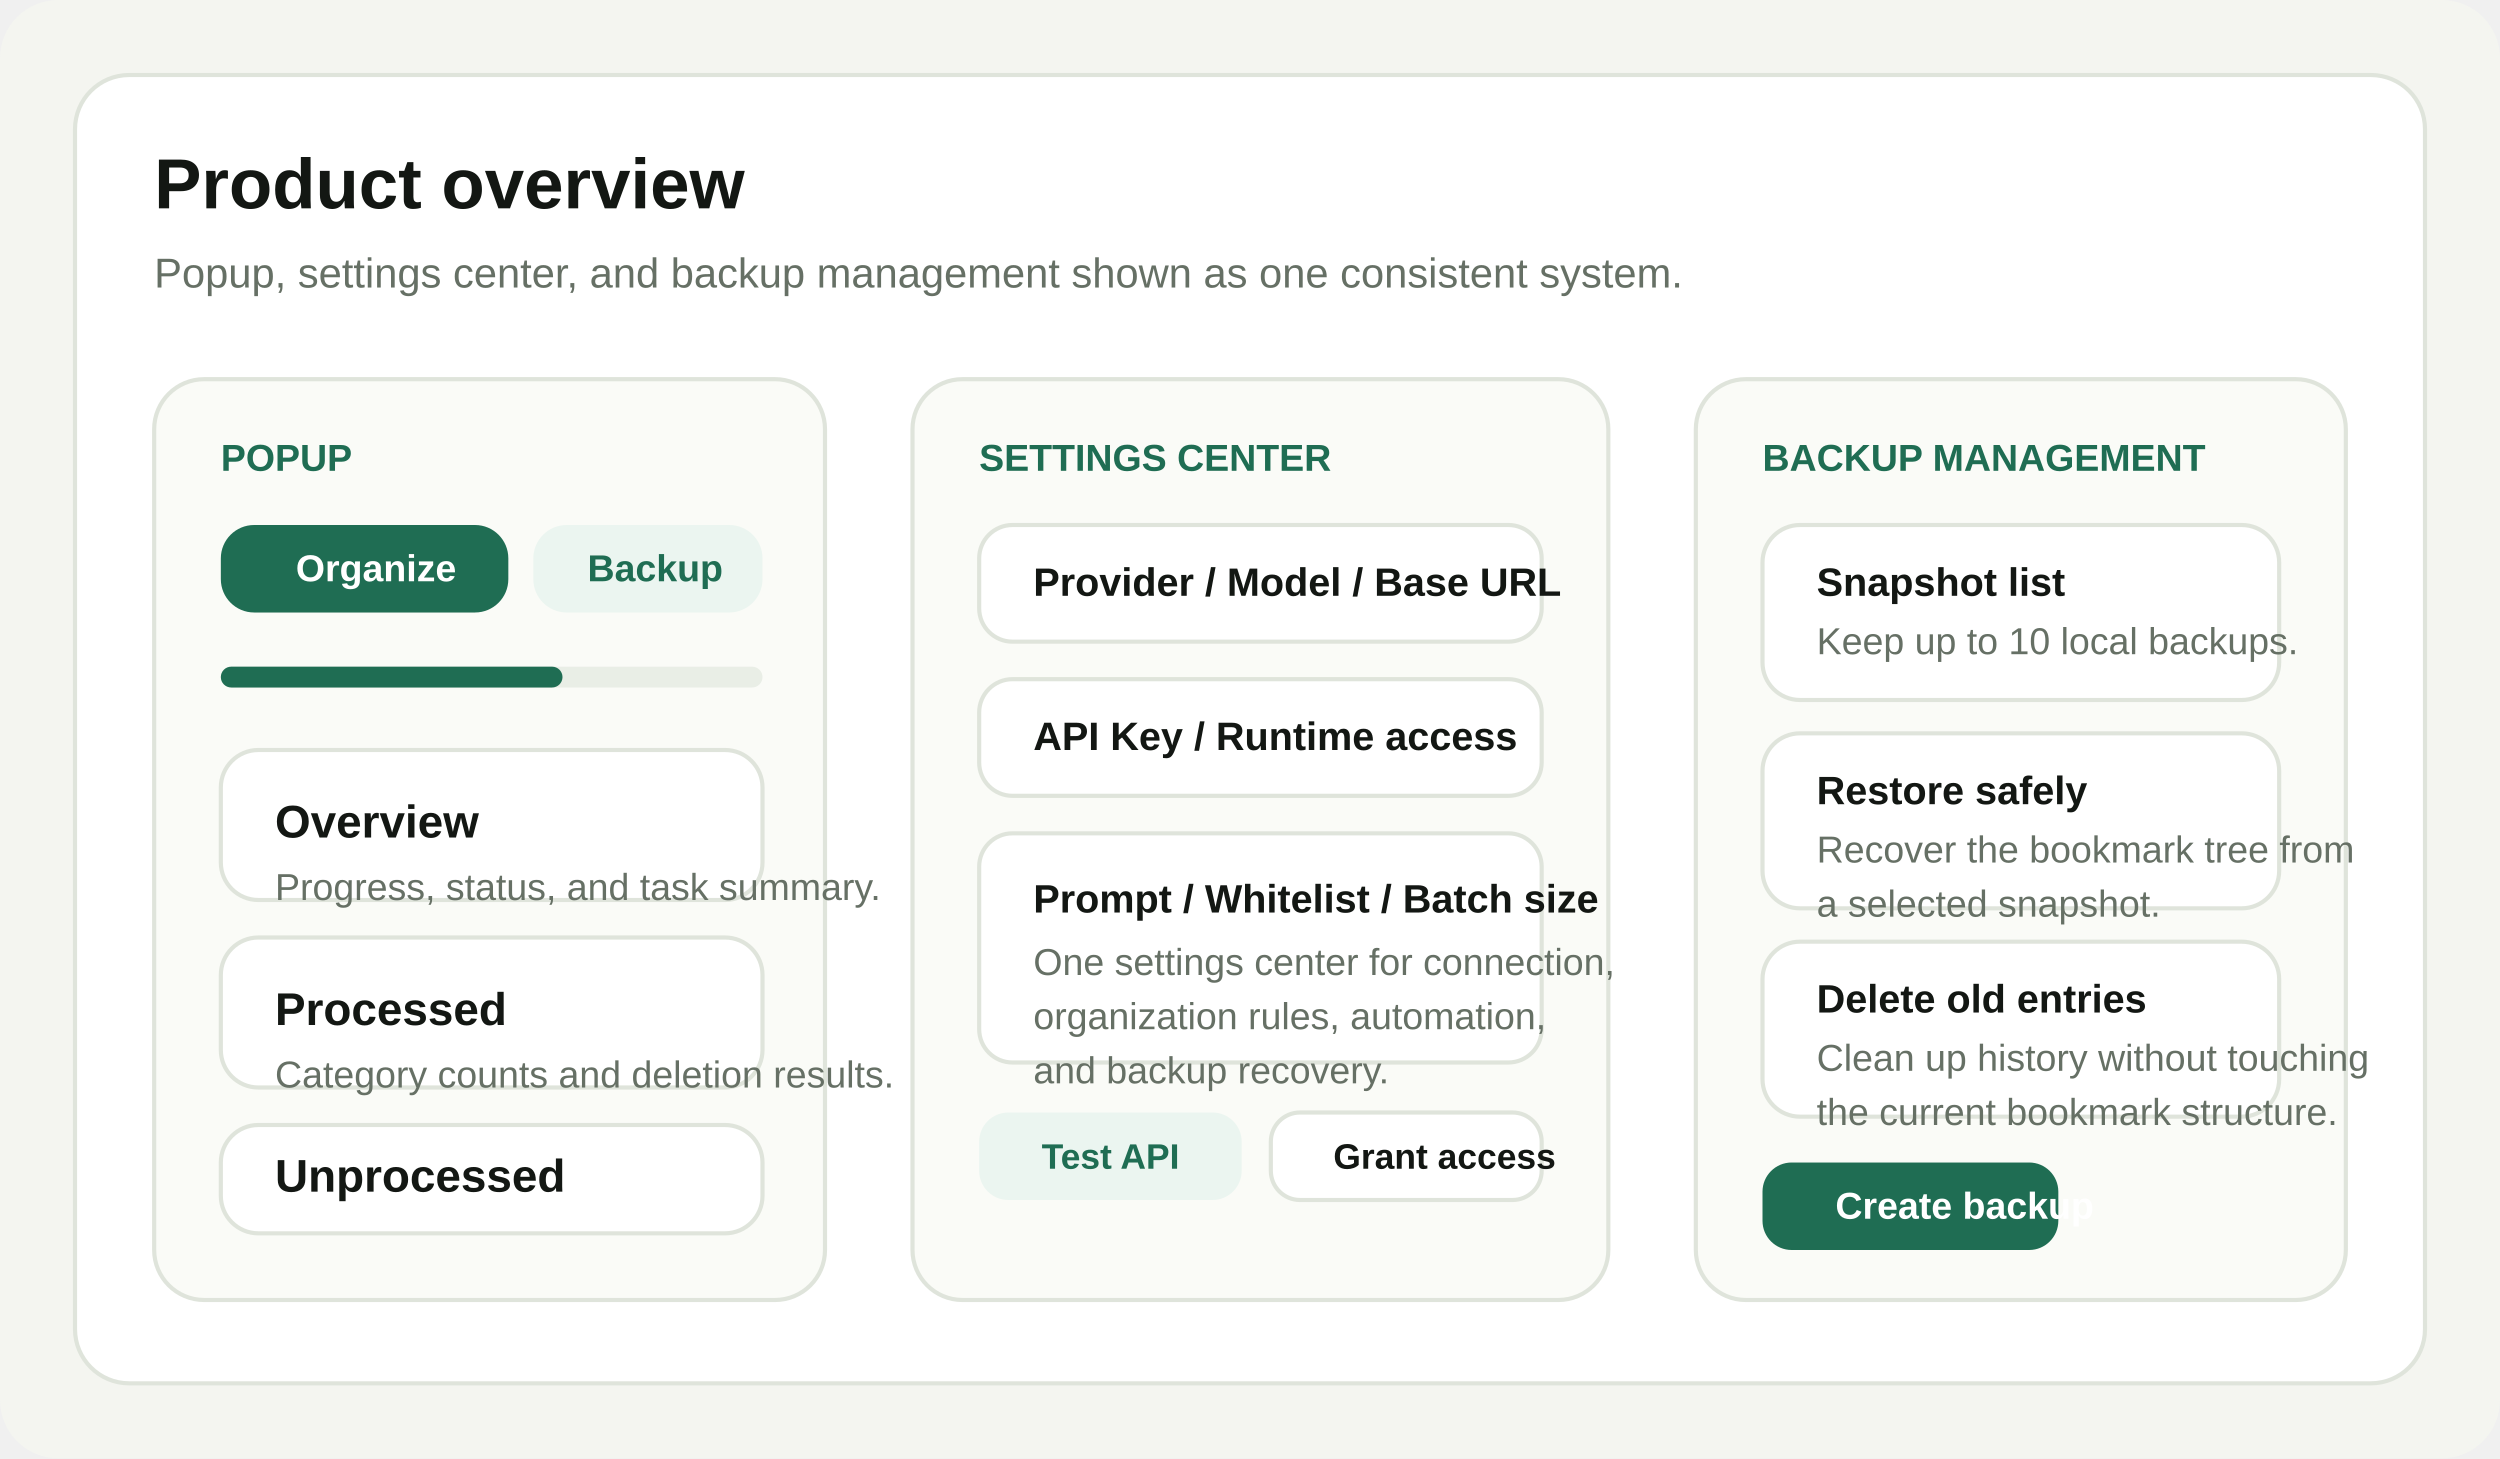
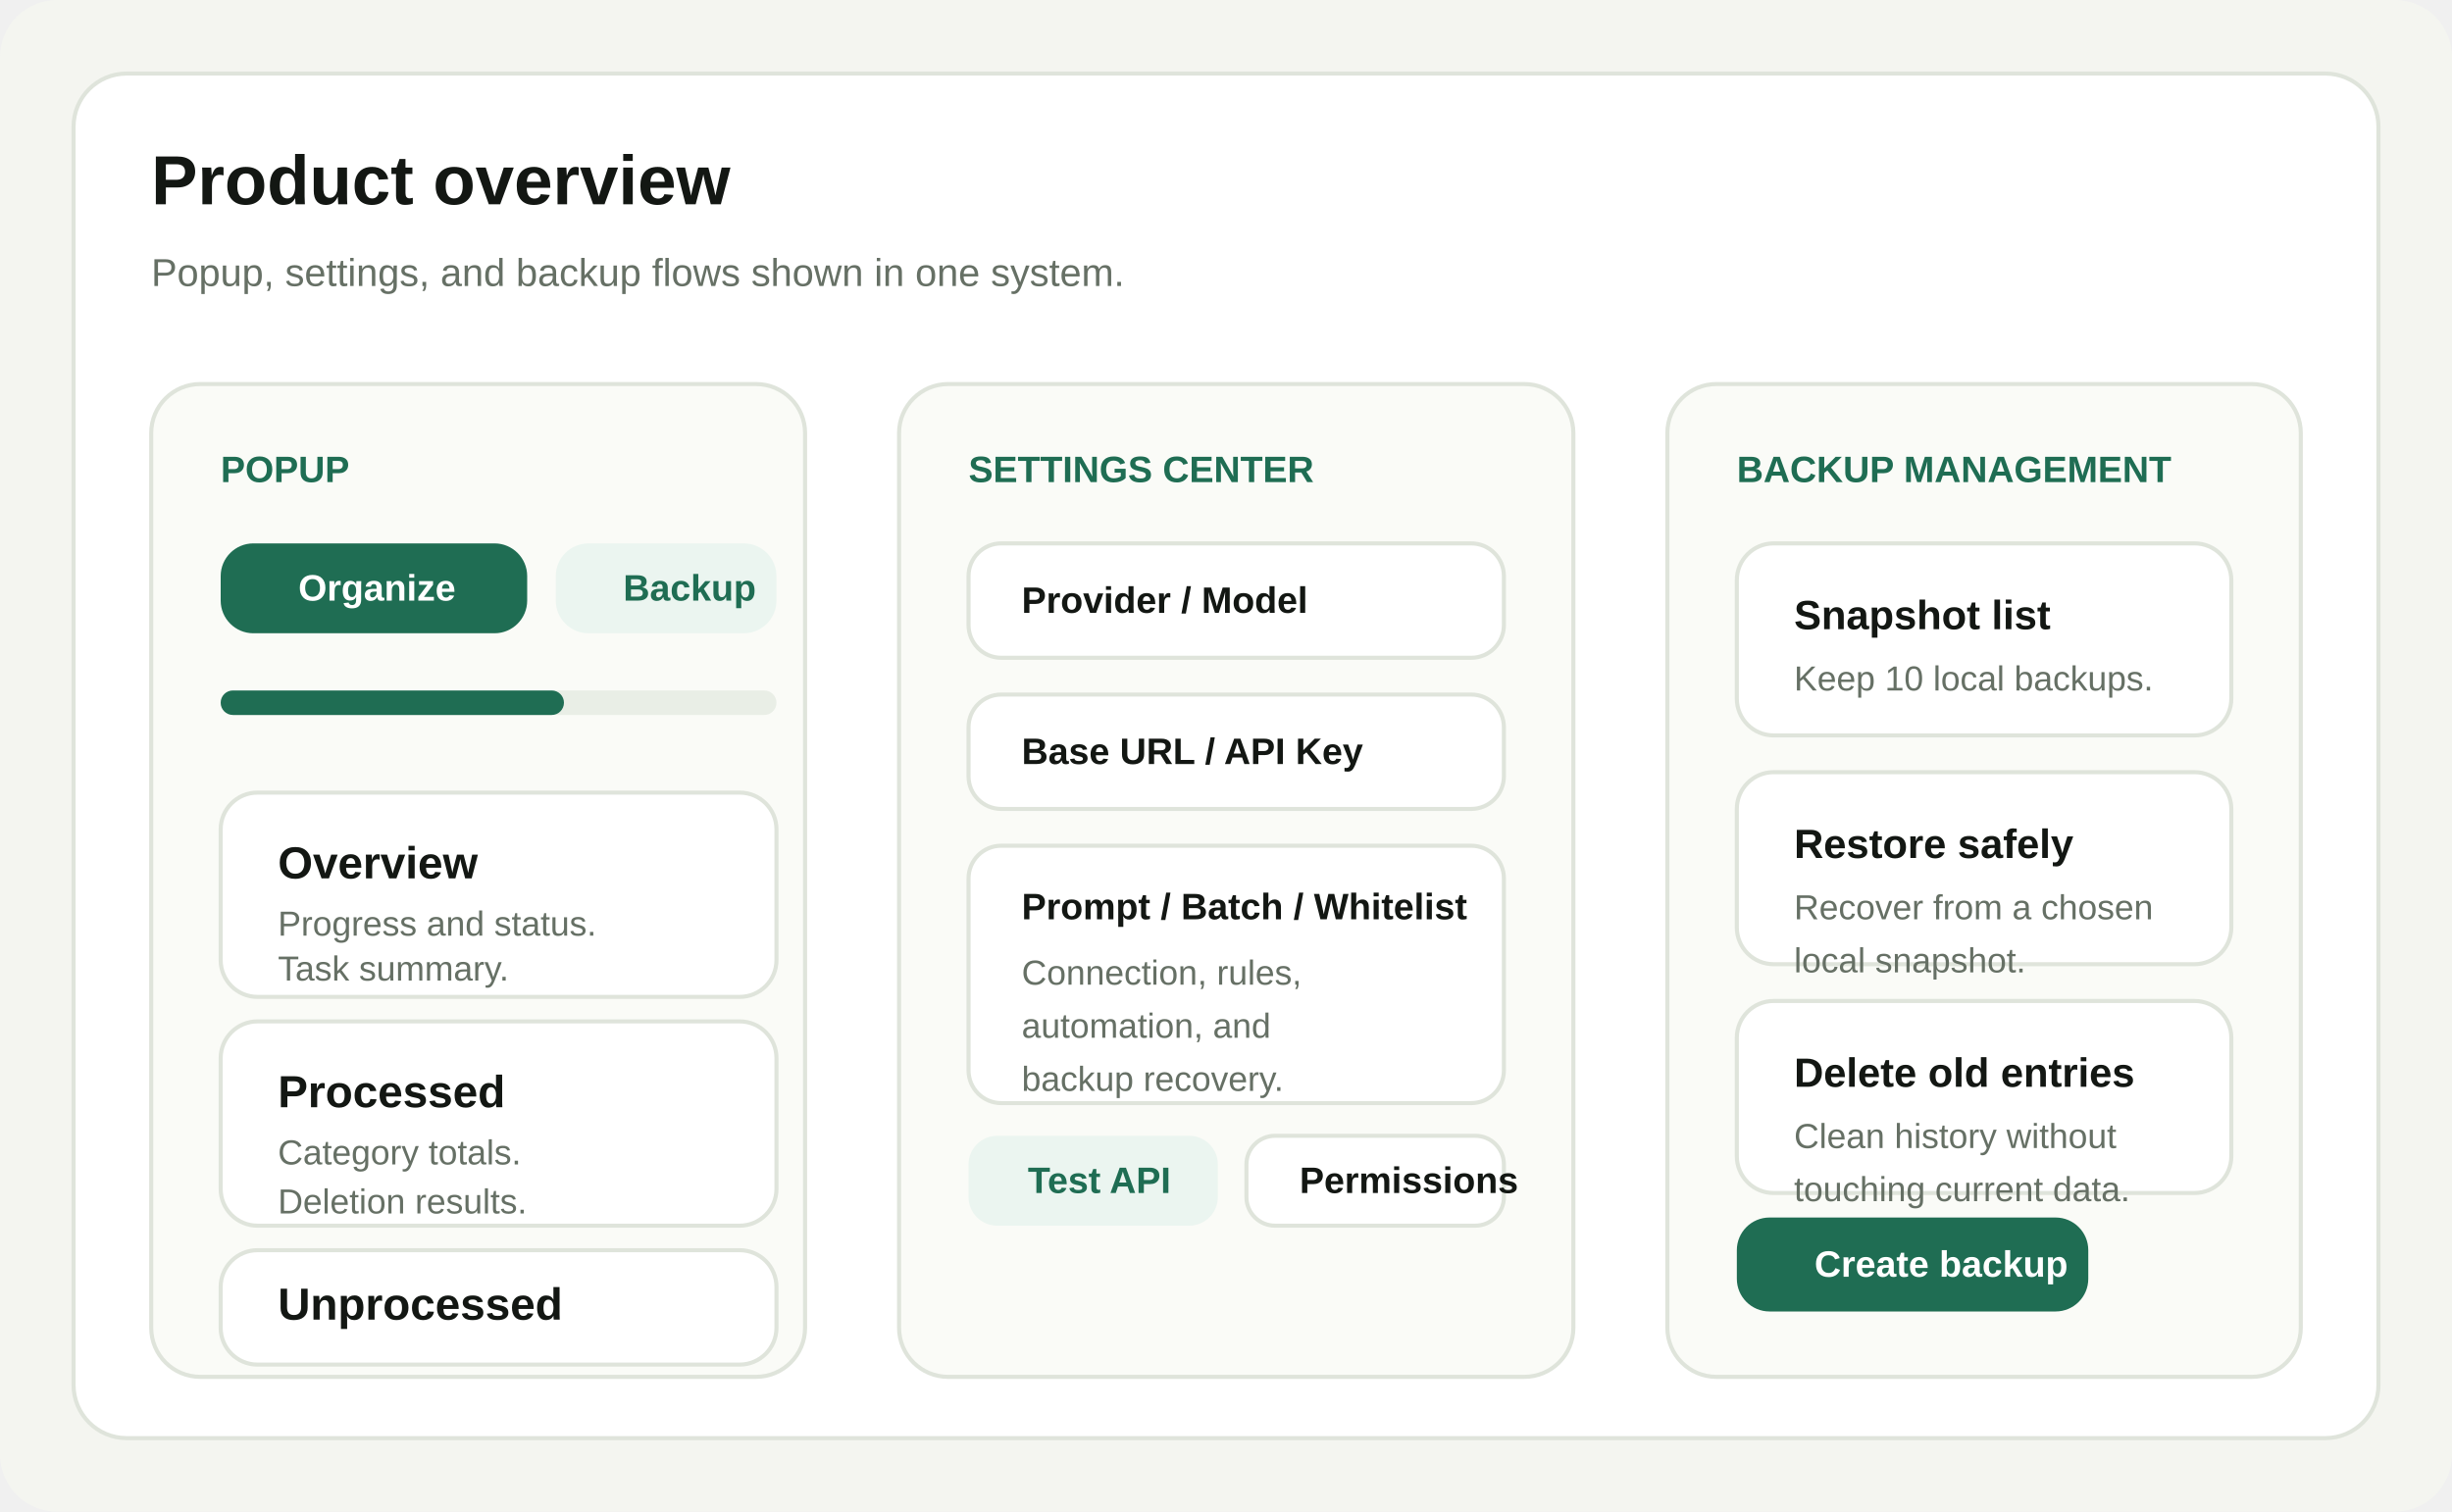
- <svg xmlns="http://www.w3.org/2000/svg" width="1200" height="700" viewBox="0 0 1200 700" fill="none">
-   <rect width="1200" height="700" rx="28" fill="#F4F5F0" />
-   <rect x="36" y="36" width="1128" height="628" rx="26" fill="#FFFFFF" stroke="#DFE4DB" stroke-width="2" />
+ <svg xmlns="http://www.w3.org/2000/svg" width="1200" height="740" viewBox="0 0 1200 740" fill="none">
+   <rect width="1200" height="740" rx="28" fill="#F4F5F0" />
+   <rect x="36" y="36" width="1128" height="668" rx="26" fill="#FFFFFF" stroke="#DFE4DB" stroke-width="2" />
  <text x="74" y="100" fill="#131713" font-family="Arial, sans-serif" font-size="34" font-weight="700">Product overview</text>
-   <text x="74" y="138" fill="#667065" font-family="Arial, sans-serif" font-size="20">Popup, settings center, and backup management shown as one consistent system.</text>
-   <rect x="74" y="182" width="322" height="442" rx="24" fill="#FAFBF7" stroke="#DFE4DB" stroke-width="2" />
-   <rect x="438" y="182" width="334" height="442" rx="24" fill="#FAFBF7" stroke="#DFE4DB" stroke-width="2" />
-   <rect x="814" y="182" width="312" height="442" rx="24" fill="#FAFBF7" stroke="#DFE4DB" stroke-width="2" />
-   <text x="106" y="226" fill="#1F6D53" font-family="Arial, sans-serif" font-size="18" font-weight="700">POPUP</text>
-   <text x="470" y="226" fill="#1F6D53" font-family="Arial, sans-serif" font-size="18" font-weight="700">SETTINGS CENTER</text>
-   <text x="846" y="226" fill="#1F6D53" font-family="Arial, sans-serif" font-size="18" font-weight="700">BACKUP MANAGEMENT</text>
-   <rect x="106" y="252" width="138" height="42" rx="16" fill="#1F6D53" />
-   <rect x="256" y="252" width="110" height="42" rx="16" fill="#EBF5F0" />
-   <text x="142" y="279" fill="#FFFFFF" font-family="Arial, sans-serif" font-size="18" font-weight="700">Organize</text>
-   <text x="282" y="279" fill="#1F6D53" font-family="Arial, sans-serif" font-size="18" font-weight="700">Backup</text>
-   <rect x="106" y="320" width="260" height="10" rx="5" fill="#E9EEE6" />
-   <rect x="106" y="320" width="164" height="10" rx="5" fill="#1F6D53" />
-   <rect x="106" y="360" width="260" height="72" rx="18" fill="#FFFFFF" stroke="#DFE4DB" stroke-width="2" />
-   <rect x="106" y="450" width="260" height="72" rx="18" fill="#FFFFFF" stroke="#DFE4DB" stroke-width="2" />
-   <rect x="106" y="540" width="260" height="52" rx="18" fill="#FFFFFF" stroke="#DFE4DB" stroke-width="2" />
-   <text x="132" y="402" fill="#131713" font-family="Arial, sans-serif" font-size="22" font-weight="700">Overview</text>
-   <text x="132" y="432" fill="#667065" font-family="Arial, sans-serif" font-size="18">Progress, status, and task summary.</text>
-   <text x="132" y="492" fill="#131713" font-family="Arial, sans-serif" font-size="22" font-weight="700">Processed</text>
-   <text x="132" y="522" fill="#667065" font-family="Arial, sans-serif" font-size="18">Category counts and deletion results.</text>
-   <text x="132" y="572" fill="#131713" font-family="Arial, sans-serif" font-size="22" font-weight="700">Unprocessed</text>
-   <rect x="470" y="252" width="270" height="56" rx="16" fill="#FFFFFF" stroke="#DFE4DB" stroke-width="2" />
-   <rect x="470" y="326" width="270" height="56" rx="16" fill="#FFFFFF" stroke="#DFE4DB" stroke-width="2" />
-   <rect x="470" y="400" width="270" height="110" rx="16" fill="#FFFFFF" stroke="#DFE4DB" stroke-width="2" />
-   <rect x="470" y="534" width="126" height="42" rx="14" fill="#EBF5F0" />
-   <rect x="610" y="534" width="130" height="42" rx="14" fill="#FFFFFF" stroke="#DFE4DB" stroke-width="2" />
-   <text x="496" y="286" fill="#131713" font-family="Arial, sans-serif" font-size="19" font-weight="700">Provider / Model / Base URL</text>
-   <text x="496" y="360" fill="#131713" font-family="Arial, sans-serif" font-size="19" font-weight="700">API Key / Runtime access</text>
-   <text x="496" y="438" fill="#131713" font-family="Arial, sans-serif" font-size="19" font-weight="700">Prompt / Whitelist / Batch size</text>
-   <text x="496" y="468" fill="#667065" font-family="Arial, sans-serif" font-size="18">One settings center for connection,</text>
-   <text x="496" y="494" fill="#667065" font-family="Arial, sans-serif" font-size="18">organization rules, automation,</text>
-   <text x="496" y="520" fill="#667065" font-family="Arial, sans-serif" font-size="18">and backup recovery.</text>
-   <text x="500" y="561" fill="#1F6D53" font-family="Arial, sans-serif" font-size="17" font-weight="700">Test API</text>
-   <text x="640" y="561" fill="#131713" font-family="Arial, sans-serif" font-size="17" font-weight="700">Grant access</text>
-   <rect x="846" y="252" width="248" height="84" rx="18" fill="#FFFFFF" stroke="#DFE4DB" stroke-width="2" />
-   <rect x="846" y="352" width="248" height="84" rx="18" fill="#FFFFFF" stroke="#DFE4DB" stroke-width="2" />
-   <rect x="846" y="452" width="248" height="84" rx="18" fill="#FFFFFF" stroke="#DFE4DB" stroke-width="2" />
-   <rect x="846" y="558" width="142" height="42" rx="14" fill="#1F6D53" />
-   <text x="872" y="286" fill="#131713" font-family="Arial, sans-serif" font-size="19" font-weight="700">Snapshot list</text>
-   <text x="872" y="314" fill="#667065" font-family="Arial, sans-serif" font-size="18">Keep up to 10 local backups.</text>
-   <text x="872" y="386" fill="#131713" font-family="Arial, sans-serif" font-size="19" font-weight="700">Restore safely</text>
-   <text x="872" y="414" fill="#667065" font-family="Arial, sans-serif" font-size="18">Recover the bookmark tree from</text>
-   <text x="872" y="440" fill="#667065" font-family="Arial, sans-serif" font-size="18">a selected snapshot.</text>
-   <text x="872" y="486" fill="#131713" font-family="Arial, sans-serif" font-size="19" font-weight="700">Delete old entries</text>
-   <text x="872" y="514" fill="#667065" font-family="Arial, sans-serif" font-size="18">Clean up history without touching</text>
-   <text x="872" y="540" fill="#667065" font-family="Arial, sans-serif" font-size="18">the current bookmark structure.</text>
-   <text x="881" y="585" fill="#FFFFFF" font-family="Arial, sans-serif" font-size="18" font-weight="700">Create backup</text>
+   <text x="74" y="140" fill="#667065" font-family="Arial, sans-serif" font-size="19">Popup, settings, and backup flows shown in one system.</text>
+   <rect x="74" y="188" width="320" height="486" rx="24" fill="#FAFBF7" stroke="#DFE4DB" stroke-width="2" />
+   <rect x="440" y="188" width="330" height="486" rx="24" fill="#FAFBF7" stroke="#DFE4DB" stroke-width="2" />
+   <rect x="816" y="188" width="310" height="486" rx="24" fill="#FAFBF7" stroke="#DFE4DB" stroke-width="2" />
+   <text x="108" y="236" fill="#1F6D53" font-family="Arial, sans-serif" font-size="18" font-weight="700">POPUP</text>
+   <text x="474" y="236" fill="#1F6D53" font-family="Arial, sans-serif" font-size="18" font-weight="700">SETTINGS CENTER</text>
+   <text x="850" y="236" fill="#1F6D53" font-family="Arial, sans-serif" font-size="18" font-weight="700">BACKUP MANAGEMENT</text>
+   <rect x="108" y="266" width="150" height="44" rx="16" fill="#1F6D53" />
+   <rect x="272" y="266" width="108" height="44" rx="16" fill="#EBF5F0" />
+   <text x="146" y="294" fill="#FFFFFF" font-family="Arial, sans-serif" font-size="18" font-weight="700">Organize</text>
+   <text x="305" y="294" fill="#1F6D53" font-family="Arial, sans-serif" font-size="18" font-weight="700">Backup</text>
+   <rect x="108" y="338" width="272" height="12" rx="6" fill="#E9EEE6" />
+   <rect x="108" y="338" width="168" height="12" rx="6" fill="#1F6D53" />
+   <rect x="108" y="388" width="272" height="100" rx="18" fill="#FFFFFF" stroke="#DFE4DB" stroke-width="2" />
+   <rect x="108" y="500" width="272" height="100" rx="18" fill="#FFFFFF" stroke="#DFE4DB" stroke-width="2" />
+   <rect x="108" y="612" width="272" height="56" rx="18" fill="#FFFFFF" stroke="#DFE4DB" stroke-width="2" />
+   <text x="136" y="430" fill="#131713" font-family="Arial, sans-serif" font-size="22" font-weight="700">Overview</text>
+   <text x="136" y="458" fill="#667065" font-family="Arial, sans-serif" font-size="17">Progress and status.</text>
+   <text x="136" y="480" fill="#667065" font-family="Arial, sans-serif" font-size="17">Task summary.</text>
+   <text x="136" y="542" fill="#131713" font-family="Arial, sans-serif" font-size="22" font-weight="700">Processed</text>
+   <text x="136" y="570" fill="#667065" font-family="Arial, sans-serif" font-size="17">Category totals.</text>
+   <text x="136" y="594" fill="#667065" font-family="Arial, sans-serif" font-size="17">Deletion results.</text>
+   <text x="136" y="646" fill="#131713" font-family="Arial, sans-serif" font-size="22" font-weight="700">Unprocessed</text>
+   <rect x="474" y="266" width="262" height="56" rx="16" fill="#FFFFFF" stroke="#DFE4DB" stroke-width="2" />
+   <rect x="474" y="340" width="262" height="56" rx="16" fill="#FFFFFF" stroke="#DFE4DB" stroke-width="2" />
+   <rect x="474" y="414" width="262" height="126" rx="16" fill="#FFFFFF" stroke="#DFE4DB" stroke-width="2" />
+   <rect x="474" y="556" width="122" height="44" rx="14" fill="#EBF5F0" />
+   <rect x="610" y="556" width="126" height="44" rx="14" fill="#FFFFFF" stroke="#DFE4DB" stroke-width="2" />
+   <text x="500" y="300" fill="#131713" font-family="Arial, sans-serif" font-size="18" font-weight="700">Provider / Model</text>
+   <text x="500" y="374" fill="#131713" font-family="Arial, sans-serif" font-size="18" font-weight="700">Base URL / API Key</text>
+   <text x="500" y="450" fill="#131713" font-family="Arial, sans-serif" font-size="18" font-weight="700">Prompt / Batch / Whitelist</text>
+   <text x="500" y="482" fill="#667065" font-family="Arial, sans-serif" font-size="17">Connection, rules,</text>
+   <text x="500" y="508" fill="#667065" font-family="Arial, sans-serif" font-size="17">automation, and</text>
+   <text x="500" y="534" fill="#667065" font-family="Arial, sans-serif" font-size="17">backup recovery.</text>
+   <text x="503" y="584" fill="#1F6D53" font-family="Arial, sans-serif" font-size="18" font-weight="700">Test API</text>
+   <text x="636" y="584" fill="#131713" font-family="Arial, sans-serif" font-size="18" font-weight="700">Permissions</text>
+   <rect x="850" y="266" width="242" height="94" rx="18" fill="#FFFFFF" stroke="#DFE4DB" stroke-width="2" />
+   <rect x="850" y="378" width="242" height="94" rx="18" fill="#FFFFFF" stroke="#DFE4DB" stroke-width="2" />
+   <rect x="850" y="490" width="242" height="94" rx="18" fill="#FFFFFF" stroke="#DFE4DB" stroke-width="2" />
+   <rect x="850" y="596" width="172" height="46" rx="16" fill="#1F6D53" />
+   <text x="878" y="308" fill="#131713" font-family="Arial, sans-serif" font-size="20" font-weight="700">Snapshot list</text>
+   <text x="878" y="338" fill="#667065" font-family="Arial, sans-serif" font-size="17">Keep 10 local backups.</text>
+   <text x="878" y="420" fill="#131713" font-family="Arial, sans-serif" font-size="20" font-weight="700">Restore safely</text>
+   <text x="878" y="450" fill="#667065" font-family="Arial, sans-serif" font-size="17">Recover from a chosen</text>
+   <text x="878" y="476" fill="#667065" font-family="Arial, sans-serif" font-size="17">local snapshot.</text>
+   <text x="878" y="532" fill="#131713" font-family="Arial, sans-serif" font-size="20" font-weight="700">Delete old entries</text>
+   <text x="878" y="562" fill="#667065" font-family="Arial, sans-serif" font-size="17">Clean history without</text>
+   <text x="878" y="588" fill="#667065" font-family="Arial, sans-serif" font-size="17">touching current data.</text>
+   <text x="888" y="625" fill="#FFFFFF" font-family="Arial, sans-serif" font-size="18" font-weight="700">Create backup</text>
</svg>
